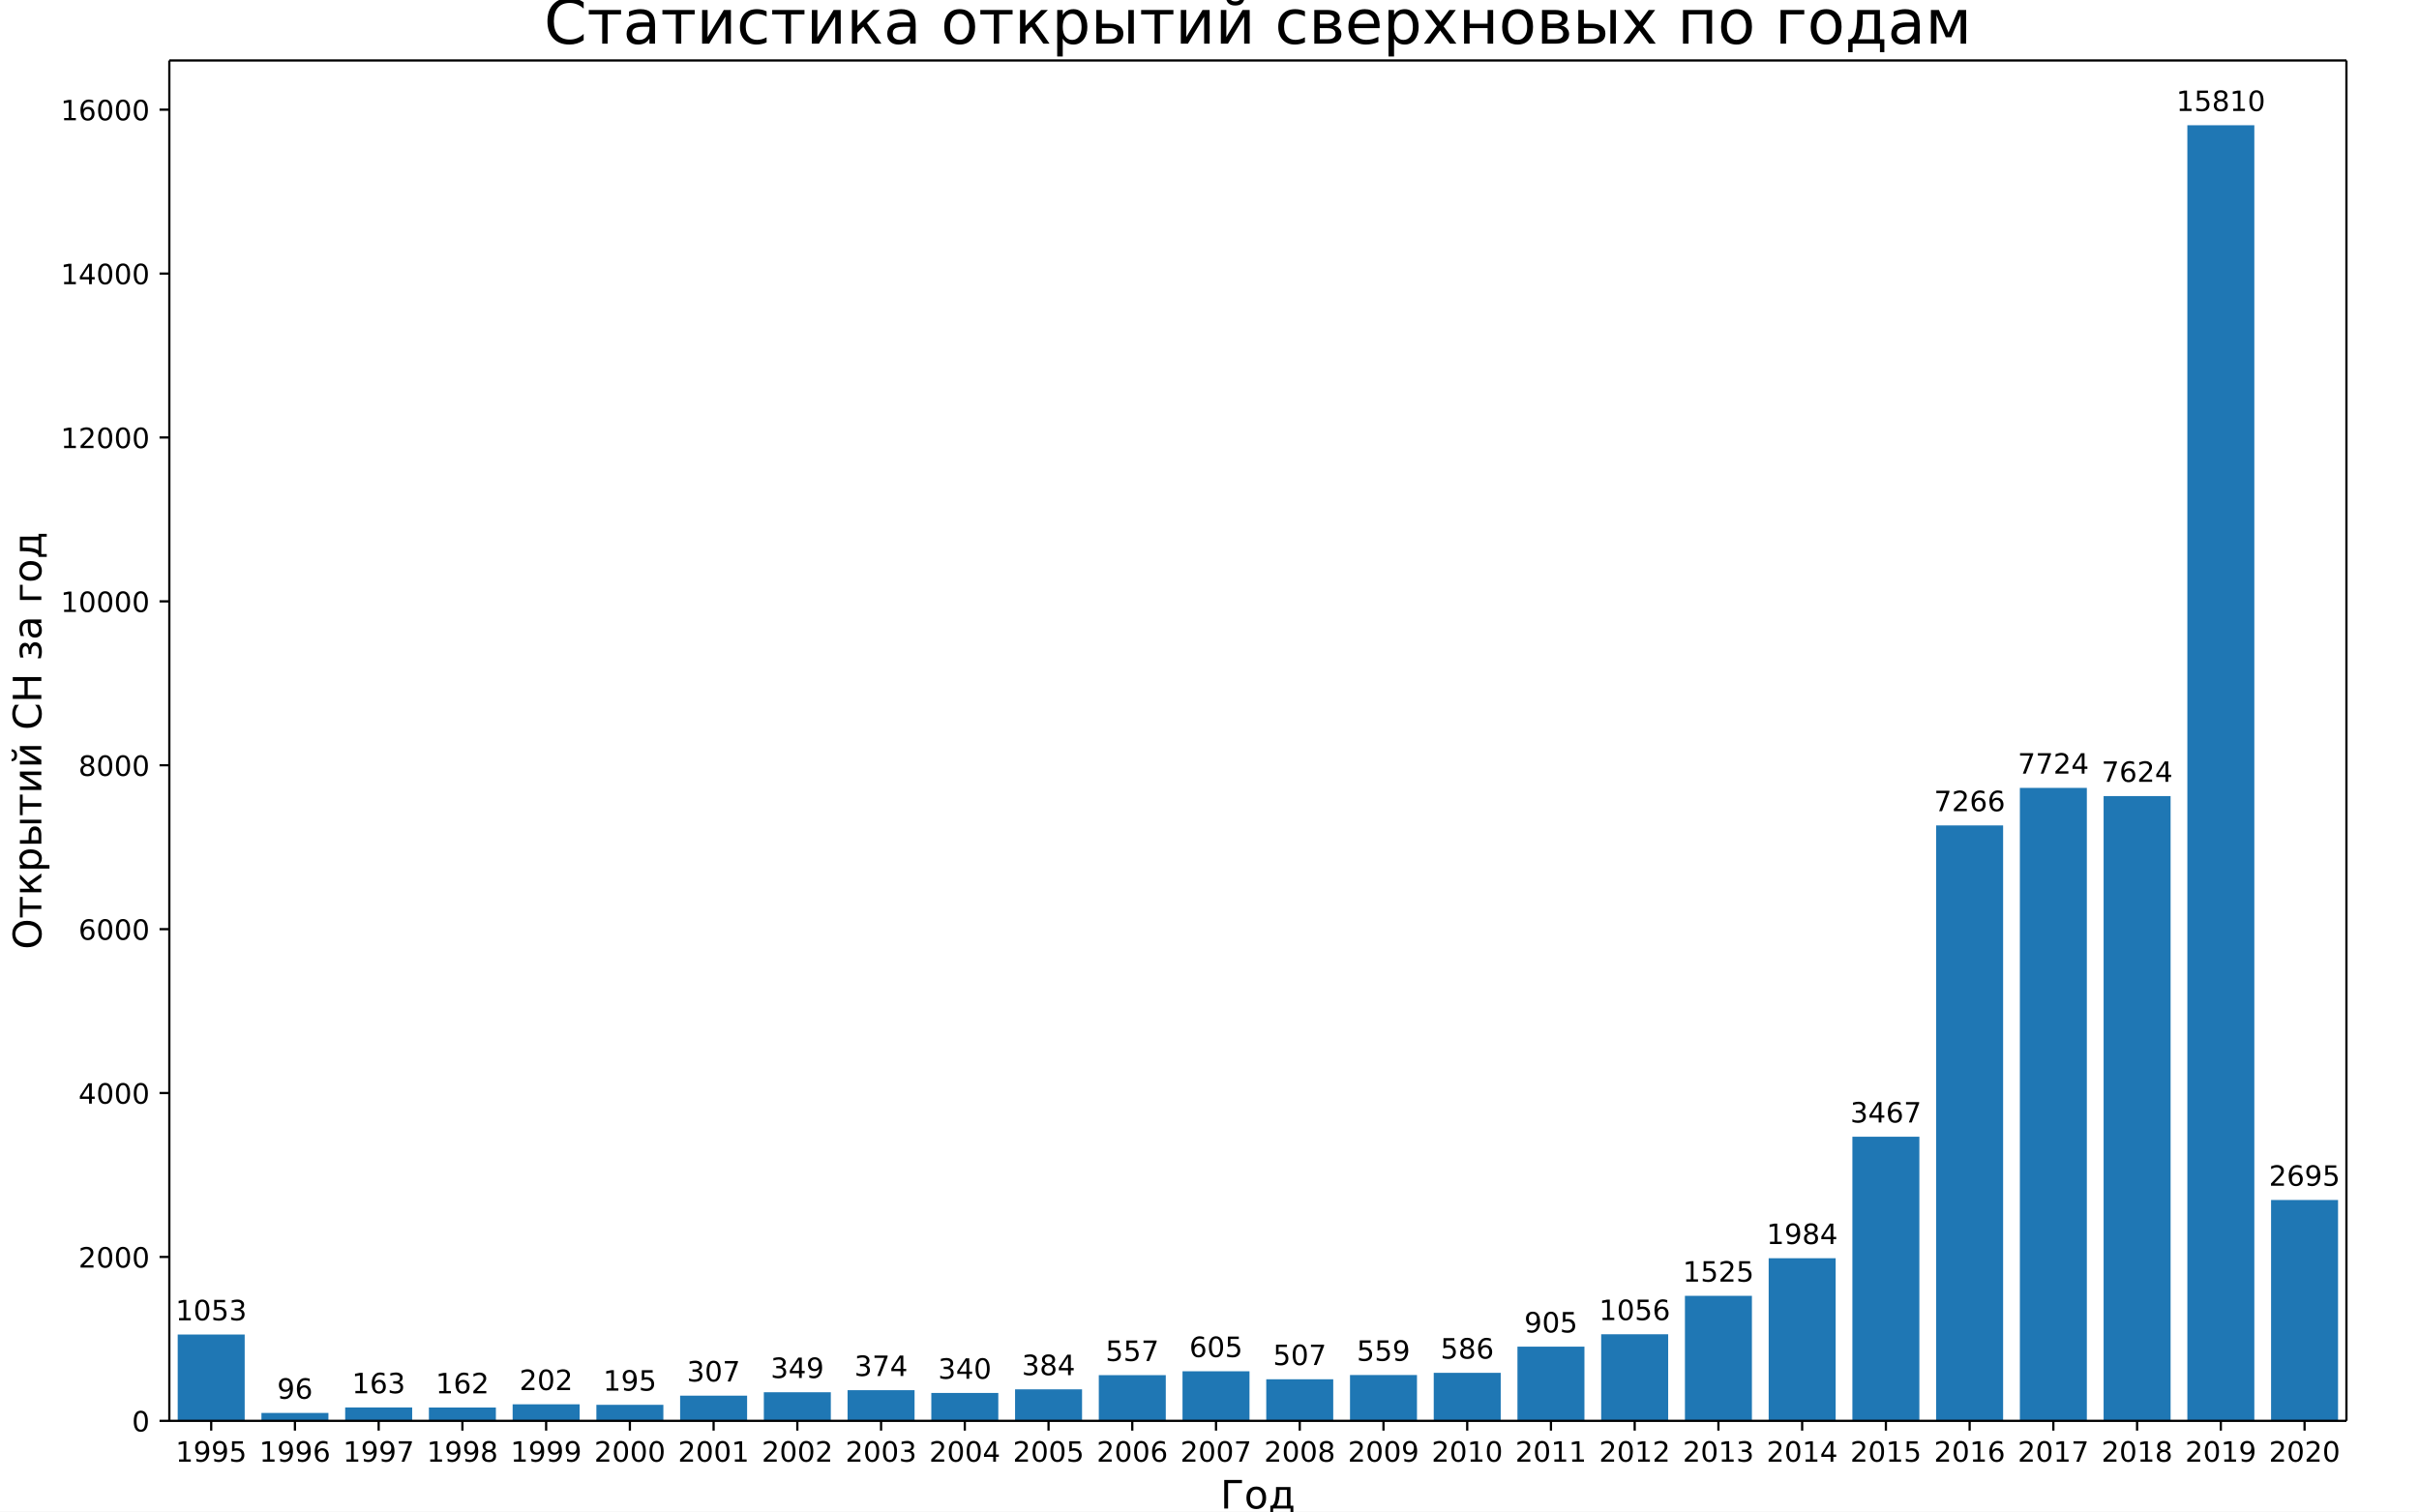
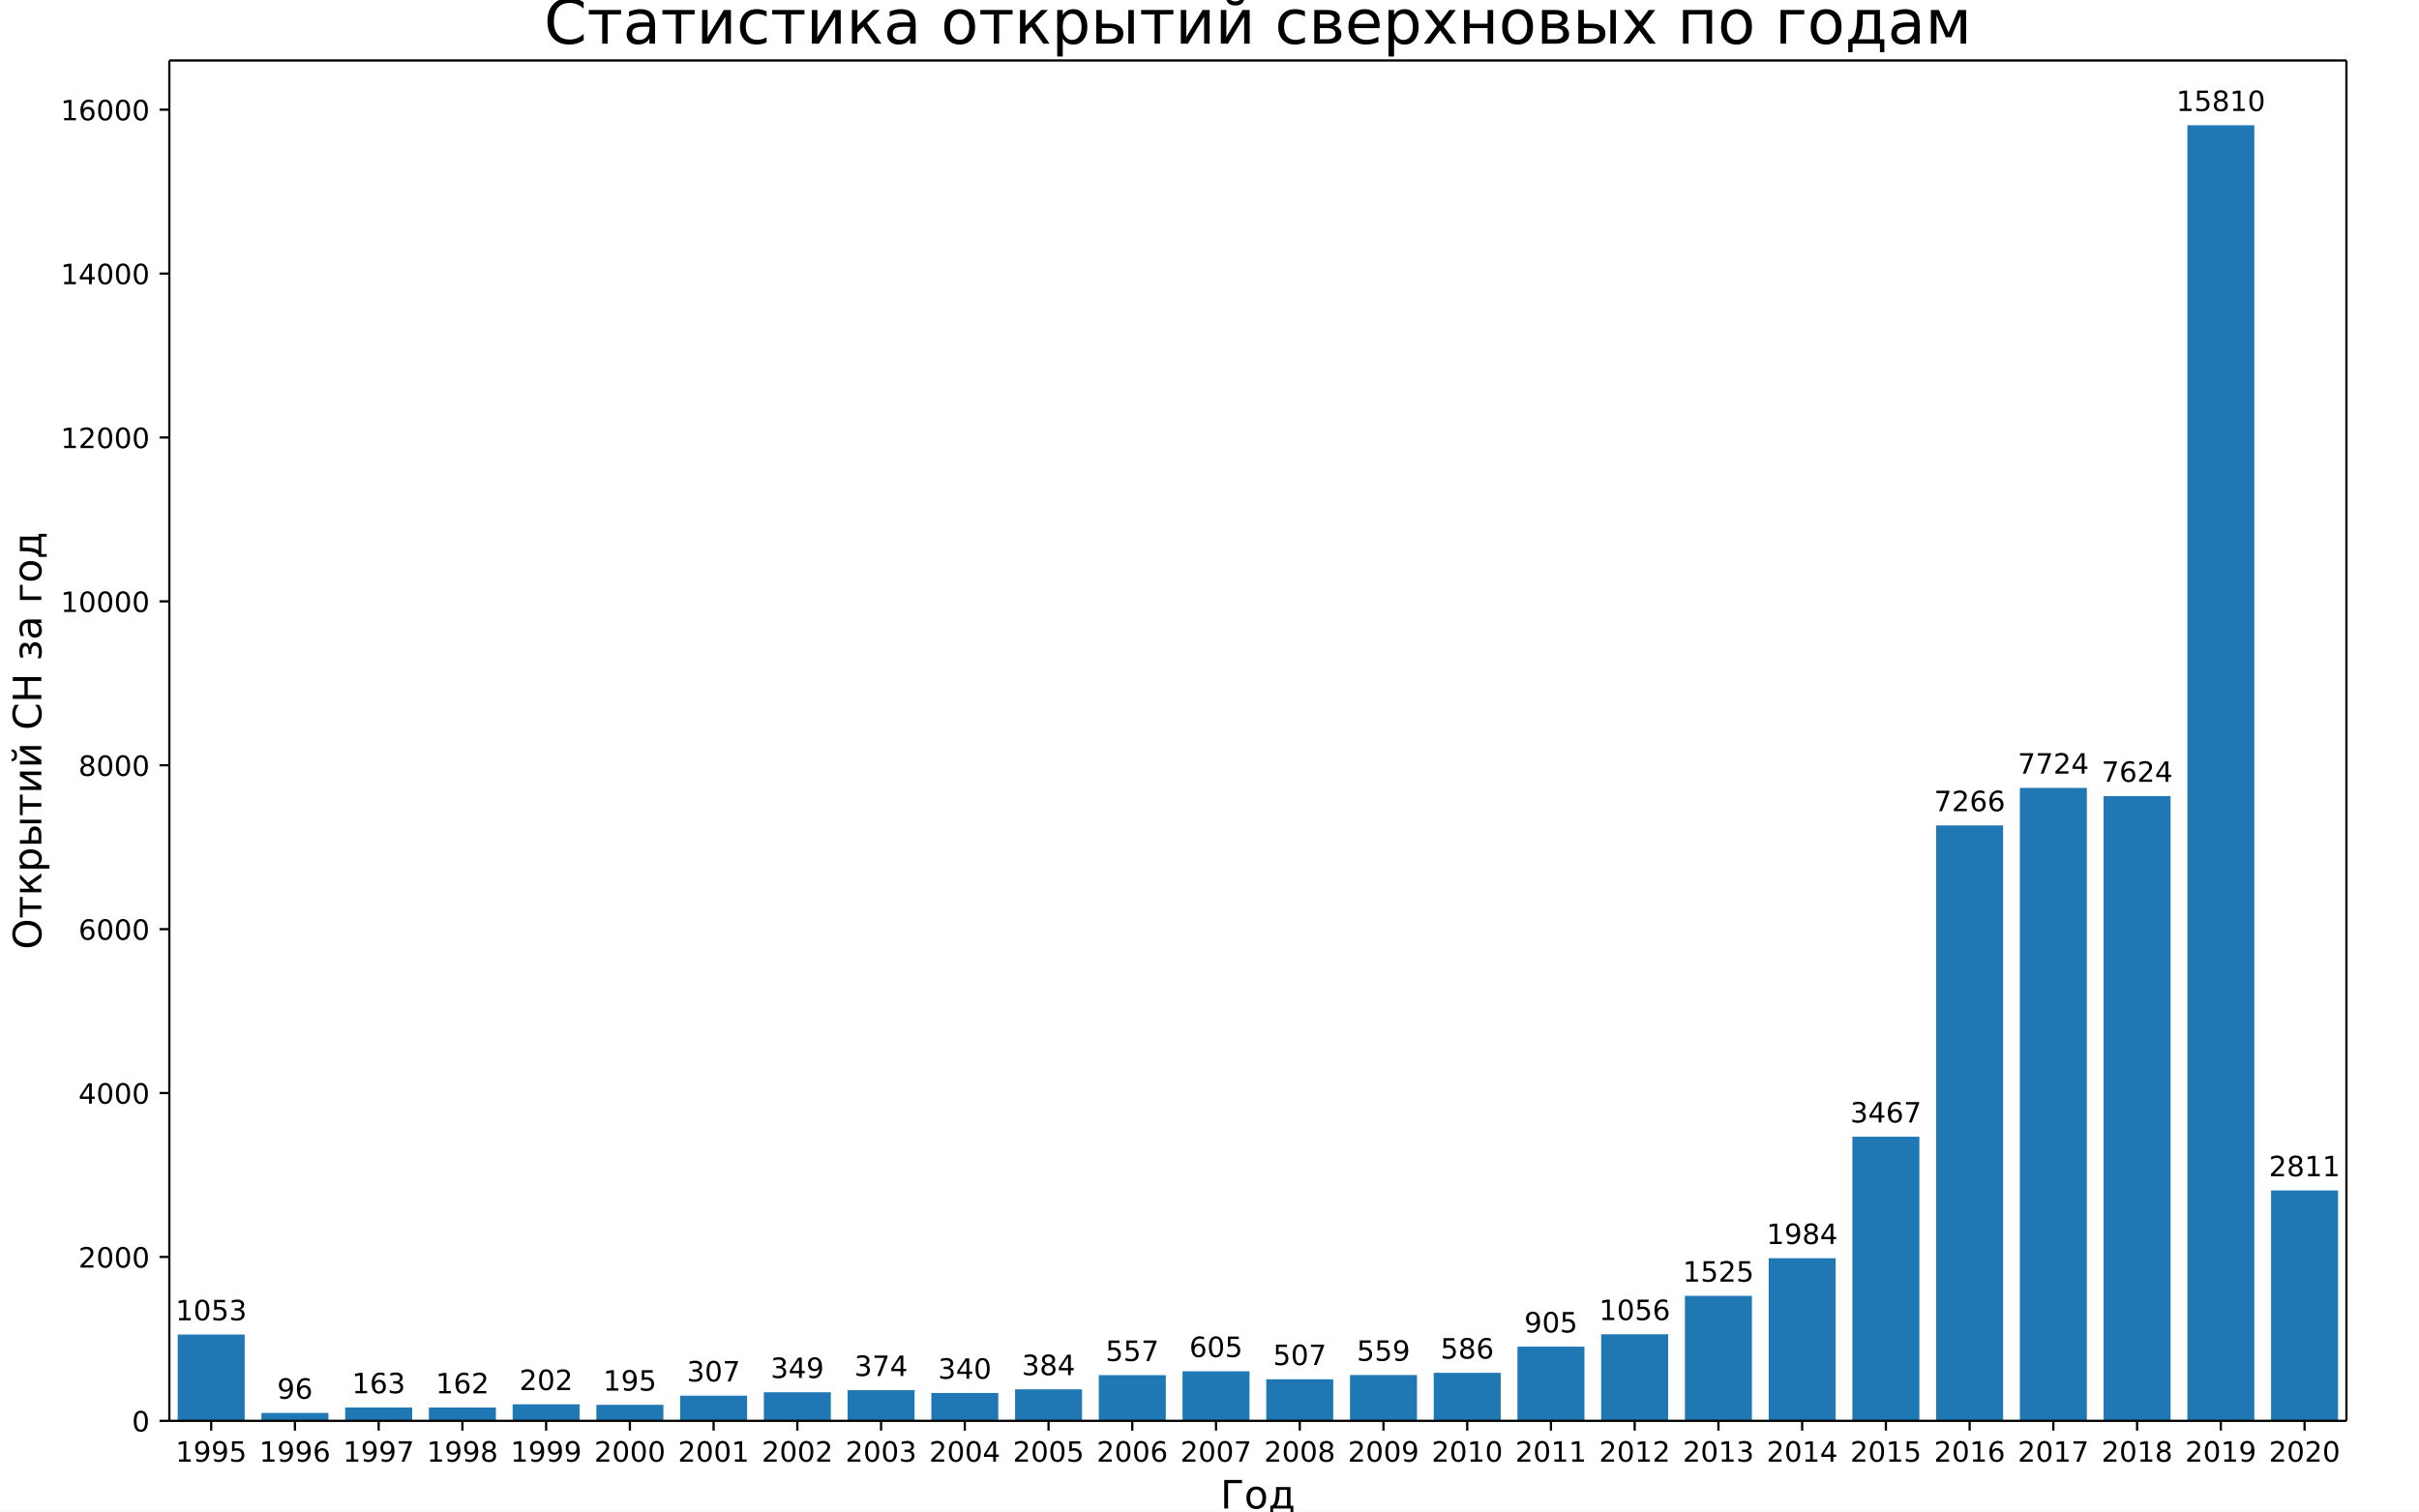
<svg xmlns="http://www.w3.org/2000/svg" xmlns:xlink="http://www.w3.org/1999/xlink" width="864pt" height="540pt" version="1.1" viewBox="0 0 864 540">
  <defs>
    <style type="text/css">*{stroke-linecap:butt;stroke-linejoin:round;}</style>
  </defs>
  <path d="m0 540h864v-540h-864z" fill="#fff" />
  <path d="m60.48 507.6h777.6v-486h-777.6z" fill="#fff" />
  <path d="m63.471 507.6h23.926v-30.828h-23.926z" clip-path="url(#a)" fill="#1f77b4" />
  <path d="m93.378 507.6h23.926v-2.811h-23.926z" clip-path="url(#a)" fill="#1f77b4" />
  <path d="m123.29 507.6h23.926v-4.772h-23.926z" clip-path="url(#a)" fill="#1f77b4" />
  <path d="m153.19 507.6h23.926v-4.743h-23.926z" clip-path="url(#a)" fill="#1f77b4" />
  <path d="m183.1 507.6h23.926v-5.914h-23.926z" clip-path="url(#a)" fill="#1f77b4" />
  <path d="m213.01 507.6h23.926v-5.709h-23.926z" clip-path="url(#a)" fill="#1f77b4" />
  <path d="m242.92 507.6h23.926v-8.988h-23.926z" clip-path="url(#a)" fill="#1f77b4" />
  <path d="m272.82 507.6h23.926v-10.217h-23.926z" clip-path="url(#a)" fill="#1f77b4" />
  <path d="m302.73 507.6h23.926v-10.949h-23.926z" clip-path="url(#a)" fill="#1f77b4" />
  <path d="m332.64 507.6h23.926v-9.954h-23.926z" clip-path="url(#a)" fill="#1f77b4" />
  <path d="m362.55 507.6h23.926v-11.242h-23.926z" clip-path="url(#a)" fill="#1f77b4" />
  <path d="m392.46 507.6h23.926v-16.307h-23.926z" clip-path="url(#a)" fill="#1f77b4" />
  <path d="m422.36 507.6h23.926v-17.712h-23.926z" clip-path="url(#a)" fill="#1f77b4" />
  <path d="m452.27 507.6h23.926v-14.843h-23.926z" clip-path="url(#a)" fill="#1f77b4" />
  <path d="m482.18 507.6h23.926v-16.365h-23.926z" clip-path="url(#a)" fill="#1f77b4" />
  <path d="m512.09 507.6h23.926v-17.156h-23.926z" clip-path="url(#a)" fill="#1f77b4" />
  <path d="m541.99 507.6h23.926v-26.495h-23.926z" clip-path="url(#a)" fill="#1f77b4" />
  <path d="m571.9 507.6h23.926v-30.916h-23.926z" clip-path="url(#a)" fill="#1f77b4" />
  <path d="m601.81 507.6h23.926v-44.646h-23.926z" clip-path="url(#a)" fill="#1f77b4" />
  <path d="m631.72 507.6h23.926v-58.084h-23.926z" clip-path="url(#a)" fill="#1f77b4" />
  <path d="m661.62 507.6h23.926v-101.5h-23.926z" clip-path="url(#a)" fill="#1f77b4" />
  <path d="m691.53 507.6h23.926v-212.72h-23.926z" clip-path="url(#a)" fill="#1f77b4" />
  <path d="m721.44 507.6h23.926v-226.13h-23.926z" clip-path="url(#a)" fill="#1f77b4" />
  <path d="m751.35 507.6h23.926v-223.2h-23.926z" clip-path="url(#a)" fill="#1f77b4" />
  <path d="m781.26 507.6h23.926v-462.86h-23.926z" clip-path="url(#a)" fill="#1f77b4" />
-   <path d="m811.16 507.6h23.926v-78.899h-23.926z" clip-path="url(#a)" fill="#1f77b4" />
+   <path d="m811.16 507.6h23.926v-82.295h-23.926z" clip-path="url(#a)" fill="#1f77b4" />
  <defs>
    <path id="b" d="m0 0v3.5" stroke="#000" stroke-width=".8" />
  </defs>
  <use x="75.434" y="507.6" stroke="#000000" stroke-width=".8" xlink:href="#b" />
  <text transform="rotate(-0 75.434 522.2)" x="75.434" y="522.198" font-family="DejaVu Sans" font-size="10px" text-anchor="middle">1995</text>
  <use x="105.342" y="507.6" stroke="#000000" stroke-width=".8" xlink:href="#b" />
  <text transform="rotate(-0 105.34 522.2)" x="105.342" y="522.198" font-family="DejaVu Sans" font-size="10px" text-anchor="middle">1996</text>
  <use x="135.249" y="507.6" stroke="#000000" stroke-width=".8" xlink:href="#b" />
  <text transform="rotate(-0 135.25 522.2)" x="135.249" y="522.198" font-family="DejaVu Sans" font-size="10px" text-anchor="middle">1997</text>
  <use x="165.157" y="507.6" stroke="#000000" stroke-width=".8" xlink:href="#b" />
  <text transform="rotate(-0 165.16 522.2)" x="165.157" y="522.198" font-family="DejaVu Sans" font-size="10px" text-anchor="middle">1998</text>
  <use x="195.065" y="507.6" stroke="#000000" stroke-width=".8" xlink:href="#b" />
  <text transform="rotate(-0 195.06 522.2)" x="195.065" y="522.198" font-family="DejaVu Sans" font-size="10px" text-anchor="middle">1999</text>
  <use x="224.972" y="507.6" stroke="#000000" stroke-width=".8" xlink:href="#b" />
  <text transform="rotate(-0 224.97 522.2)" x="224.972" y="522.198" font-family="DejaVu Sans" font-size="10px" text-anchor="middle">2000</text>
  <use x="254.88" y="507.6" stroke="#000000" stroke-width=".8" xlink:href="#b" />
  <text transform="rotate(-0 254.88 522.2)" x="254.88" y="522.198" font-family="DejaVu Sans" font-size="10px" text-anchor="middle">2001</text>
  <use x="284.788" y="507.6" stroke="#000000" stroke-width=".8" xlink:href="#b" />
  <text transform="rotate(-0 284.79 522.2)" x="284.788" y="522.198" font-family="DejaVu Sans" font-size="10px" text-anchor="middle">2002</text>
  <use x="314.695" y="507.6" stroke="#000000" stroke-width=".8" xlink:href="#b" />
  <text transform="rotate(-0 314.7 522.2)" x="314.695" y="522.198" font-family="DejaVu Sans" font-size="10px" text-anchor="middle">2003</text>
  <use x="344.603" y="507.6" stroke="#000000" stroke-width=".8" xlink:href="#b" />
  <text transform="rotate(-0 344.6 522.2)" x="344.603" y="522.198" font-family="DejaVu Sans" font-size="10px" text-anchor="middle">2004</text>
  <use x="374.511" y="507.6" stroke="#000000" stroke-width=".8" xlink:href="#b" />
  <text transform="rotate(-0 374.51 522.2)" x="374.511" y="522.198" font-family="DejaVu Sans" font-size="10px" text-anchor="middle">2005</text>
  <use x="404.418" y="507.6" stroke="#000000" stroke-width=".8" xlink:href="#b" />
  <text transform="rotate(-0 404.42 522.2)" x="404.418" y="522.198" font-family="DejaVu Sans" font-size="10px" text-anchor="middle">2006</text>
  <use x="434.326" y="507.6" stroke="#000000" stroke-width=".8" xlink:href="#b" />
  <text transform="rotate(-0 434.33 522.2)" x="434.326" y="522.198" font-family="DejaVu Sans" font-size="10px" text-anchor="middle">2007</text>
  <use x="464.234" y="507.6" stroke="#000000" stroke-width=".8" xlink:href="#b" />
  <text transform="rotate(-0 464.23 522.2)" x="464.234" y="522.198" font-family="DejaVu Sans" font-size="10px" text-anchor="middle">2008</text>
  <use x="494.142" y="507.6" stroke="#000000" stroke-width=".8" xlink:href="#b" />
  <text transform="rotate(-0 494.14 522.2)" x="494.142" y="522.198" font-family="DejaVu Sans" font-size="10px" text-anchor="middle">2009</text>
  <use x="524.049" y="507.6" stroke="#000000" stroke-width=".8" xlink:href="#b" />
  <text transform="rotate(-0 524.05 522.2)" x="524.049" y="522.198" font-family="DejaVu Sans" font-size="10px" text-anchor="middle">2010</text>
  <use x="553.957" y="507.6" stroke="#000000" stroke-width=".8" xlink:href="#b" />
  <text transform="rotate(-0 553.96 522.2)" x="553.957" y="522.198" font-family="DejaVu Sans" font-size="10px" text-anchor="middle">2011</text>
  <use x="583.865" y="507.6" stroke="#000000" stroke-width=".8" xlink:href="#b" />
  <text transform="rotate(-0 583.86 522.2)" x="583.865" y="522.198" font-family="DejaVu Sans" font-size="10px" text-anchor="middle">2012</text>
  <use x="613.772" y="507.6" stroke="#000000" stroke-width=".8" xlink:href="#b" />
  <text transform="rotate(-0 613.77 522.2)" x="613.772" y="522.198" font-family="DejaVu Sans" font-size="10px" text-anchor="middle">2013</text>
  <use x="643.68" y="507.6" stroke="#000000" stroke-width=".8" xlink:href="#b" />
  <text transform="rotate(-0 643.68 522.2)" x="643.68" y="522.198" font-family="DejaVu Sans" font-size="10px" text-anchor="middle">2014</text>
  <use x="673.588" y="507.6" stroke="#000000" stroke-width=".8" xlink:href="#b" />
  <text transform="rotate(-0 673.59 522.2)" x="673.588" y="522.198" font-family="DejaVu Sans" font-size="10px" text-anchor="middle">2015</text>
  <use x="703.495" y="507.6" stroke="#000000" stroke-width=".8" xlink:href="#b" />
  <text transform="rotate(-0 703.5 522.2)" x="703.495" y="522.198" font-family="DejaVu Sans" font-size="10px" text-anchor="middle">2016</text>
  <use x="733.403" y="507.6" stroke="#000000" stroke-width=".8" xlink:href="#b" />
  <text transform="rotate(-0 733.4 522.2)" x="733.403" y="522.198" font-family="DejaVu Sans" font-size="10px" text-anchor="middle">2017</text>
  <use x="763.311" y="507.6" stroke="#000000" stroke-width=".8" xlink:href="#b" />
  <text transform="rotate(-0 763.31 522.2)" x="763.311" y="522.198" font-family="DejaVu Sans" font-size="10px" text-anchor="middle">2018</text>
  <use x="793.218" y="507.6" stroke="#000000" stroke-width=".8" xlink:href="#b" />
  <text transform="rotate(-0 793.22 522.2)" x="793.218" y="522.198" font-family="DejaVu Sans" font-size="10px" text-anchor="middle">2019</text>
  <use x="823.126" y="507.6" stroke="#000000" stroke-width=".8" xlink:href="#b" />
  <text transform="rotate(-0 823.13 522.2)" x="823.126" y="522.198" font-family="DejaVu Sans" font-size="10px" text-anchor="middle">2020</text>
  <text transform="rotate(-0 449.28 538.92)" x="449.28" y="538.916" font-family="DejaVu Sans" font-size="14px" text-anchor="middle">Год</text>
  <defs>
    <path id="c" d="m0 0h-3.5" stroke="#000" stroke-width=".8" />
  </defs>
  <use x="60.48" y="507.6" stroke="#000000" stroke-width=".8" xlink:href="#c" />
  <text transform="rotate(-0 53.48 511.4)" x="53.48" y="511.399" font-family="DejaVu Sans" font-size="10px" text-anchor="end">0</text>
  <use x="60.48" y="449.048" stroke="#000000" stroke-width=".8" xlink:href="#c" />
  <text transform="rotate(-0 53.48 452.85)" x="53.48" y="452.847" font-family="DejaVu Sans" font-size="10px" text-anchor="end">2000</text>
  <use x="60.48" y="390.495" stroke="#000000" stroke-width=".8" xlink:href="#c" />
  <text transform="rotate(-0 53.48 394.29)" x="53.48" y="394.294" font-family="DejaVu Sans" font-size="10px" text-anchor="end">4000</text>
  <use x="60.48" y="331.943" stroke="#000000" stroke-width=".8" xlink:href="#c" />
  <text transform="rotate(-0 53.48 335.74)" x="53.48" y="335.742" font-family="DejaVu Sans" font-size="10px" text-anchor="end">6000</text>
  <use x="60.48" y="273.39" stroke="#000000" stroke-width=".8" xlink:href="#c" />
  <text transform="rotate(-0 53.48 277.19)" x="53.48" y="277.189" font-family="DejaVu Sans" font-size="10px" text-anchor="end">8000</text>
  <use x="60.48" y="214.838" stroke="#000000" stroke-width=".8" xlink:href="#c" />
  <text transform="rotate(-0 53.48 218.64)" x="53.48" y="218.637" font-family="DejaVu Sans" font-size="10px" text-anchor="end">10000</text>
  <use x="60.48" y="156.285" stroke="#000000" stroke-width=".8" xlink:href="#c" />
  <text transform="rotate(-0 53.48 160.08)" x="53.48" y="160.084" font-family="DejaVu Sans" font-size="10px" text-anchor="end">12000</text>
  <use x="60.48" y="97.733" stroke="#000000" stroke-width=".8" xlink:href="#c" />
  <text transform="rotate(-0 53.48 101.53)" x="53.48" y="101.532" font-family="DejaVu Sans" font-size="10px" text-anchor="end">14000</text>
  <use x="60.48" y="39.18" stroke="#000000" stroke-width=".8" xlink:href="#c" />
  <text transform="rotate(-0 53.48 42.98)" x="53.48" y="42.98" font-family="DejaVu Sans" font-size="10px" text-anchor="end">16000</text>
  <text transform="rotate(-90 14.756 264.6)" x="14.756" y="264.6" font-family="DejaVu Sans" font-size="14px" text-anchor="middle">Открытий СН за год</text>
  <path d="m60.48 507.6v-486" fill="none" stroke="#000" stroke-linecap="square" stroke-width=".8" />
  <path d="m838.08 507.6v-486" fill="none" stroke="#000" stroke-linecap="square" stroke-width=".8" />
  <path d="m60.48 507.6h777.6" fill="none" stroke="#000" stroke-linecap="square" stroke-width=".8" />
  <path d="m60.48 21.6h777.6" fill="none" stroke="#000" stroke-linecap="square" stroke-width=".8" />
  <text transform="rotate(-0 75.434 471.69)" x="75.434" y="471.692" font-family="DejaVu Sans" font-size="10px" text-anchor="middle">1053</text>
  <text transform="rotate(-0 105.34 499.71)" x="105.342" y="499.71" font-family="DejaVu Sans" font-size="10px" text-anchor="middle">96</text>
  <text transform="rotate(-0 135.25 497.75)" x="135.249" y="497.748" font-family="DejaVu Sans" font-size="10px" text-anchor="middle">163</text>
  <text transform="rotate(-0 165.16 497.78)" x="165.157" y="497.778" font-family="DejaVu Sans" font-size="10px" text-anchor="middle">162</text>
  <text transform="rotate(-0 195.06 496.61)" x="195.065" y="496.607" font-family="DejaVu Sans" font-size="10px" text-anchor="middle">202</text>
  <text transform="rotate(-0 224.97 496.81)" x="224.972" y="496.811" font-family="DejaVu Sans" font-size="10px" text-anchor="middle">195</text>
  <text transform="rotate(-0 254.88 493.53)" x="254.88" y="493.533" font-family="DejaVu Sans" font-size="10px" text-anchor="middle">307</text>
  <text transform="rotate(-0 284.79 492.3)" x="284.788" y="492.303" font-family="DejaVu Sans" font-size="10px" text-anchor="middle">349</text>
  <text transform="rotate(-0 314.7 491.57)" x="314.695" y="491.571" font-family="DejaVu Sans" font-size="10px" text-anchor="middle">374</text>
  <text transform="rotate(-0 344.6 492.57)" x="344.603" y="492.566" font-family="DejaVu Sans" font-size="10px" text-anchor="middle">340</text>
  <text transform="rotate(-0 374.51 491.28)" x="374.511" y="491.278" font-family="DejaVu Sans" font-size="10px" text-anchor="middle">384</text>
  <text transform="rotate(-0 404.42 486.21)" x="404.418" y="486.213" font-family="DejaVu Sans" font-size="10px" text-anchor="middle">557</text>
  <text transform="rotate(-0 434.33 484.81)" x="434.326" y="484.808" font-family="DejaVu Sans" font-size="10px" text-anchor="middle">605</text>
  <text transform="rotate(-0 464.23 487.68)" x="464.234" y="487.677" font-family="DejaVu Sans" font-size="10px" text-anchor="middle">507</text>
  <text transform="rotate(-0 494.14 486.15)" x="494.142" y="486.155" font-family="DejaVu Sans" font-size="10px" text-anchor="middle">559</text>
  <text transform="rotate(-0 524.05 485.36)" x="524.049" y="485.364" font-family="DejaVu Sans" font-size="10px" text-anchor="middle">586</text>
  <text transform="rotate(-0 553.96 476.03)" x="553.957" y="476.025" font-family="DejaVu Sans" font-size="10px" text-anchor="middle">905</text>
  <text transform="rotate(-0 583.86 471.6)" x="583.865" y="471.605" font-family="DejaVu Sans" font-size="10px" text-anchor="middle">1056</text>
  <text transform="rotate(-0 613.77 457.87)" x="613.772" y="457.874" font-family="DejaVu Sans" font-size="10px" text-anchor="middle">1525</text>
  <text transform="rotate(-0 643.68 444.44)" x="643.68" y="444.436" font-family="DejaVu Sans" font-size="10px" text-anchor="middle">1984</text>
  <text transform="rotate(-0 673.59 401.02)" x="673.588" y="401.02" font-family="DejaVu Sans" font-size="10px" text-anchor="middle">3467</text>
  <text transform="rotate(-0 703.5 289.8)" x="703.495" y="289.799" font-family="DejaVu Sans" font-size="10px" text-anchor="middle">7266</text>
  <text transform="rotate(-0 733.4 276.39)" x="733.403" y="276.391" font-family="DejaVu Sans" font-size="10px" text-anchor="middle">7724</text>
  <text transform="rotate(-0 763.31 279.32)" x="763.311" y="279.318" font-family="DejaVu Sans" font-size="10px" text-anchor="middle">7624</text>
  <text transform="rotate(-0 793.22 39.663)" x="793.218" y="39.663" font-family="DejaVu Sans" font-size="10px" text-anchor="middle">15810</text>
-   <text transform="rotate(-0 823.13 423.62)" x="823.126" y="423.621" font-family="DejaVu Sans" font-size="10px" text-anchor="middle">2695</text>
+   <text transform="rotate(-0 823.13 420.22)" x="823.126" y="420.225" font-family="DejaVu Sans" font-size="10px" text-anchor="middle">2811</text>
  <text transform="rotate(-0 449.28 15.6)" x="449.28" y="15.6" font-family="DejaVu Sans" font-size="22px" text-anchor="middle">Статистика открытий сверхновых по годам</text>
  <defs>
    <clipPath id="a">
      <rect x="60.48" y="21.6" width="777.6" height="486" />
    </clipPath>
  </defs>
</svg>
